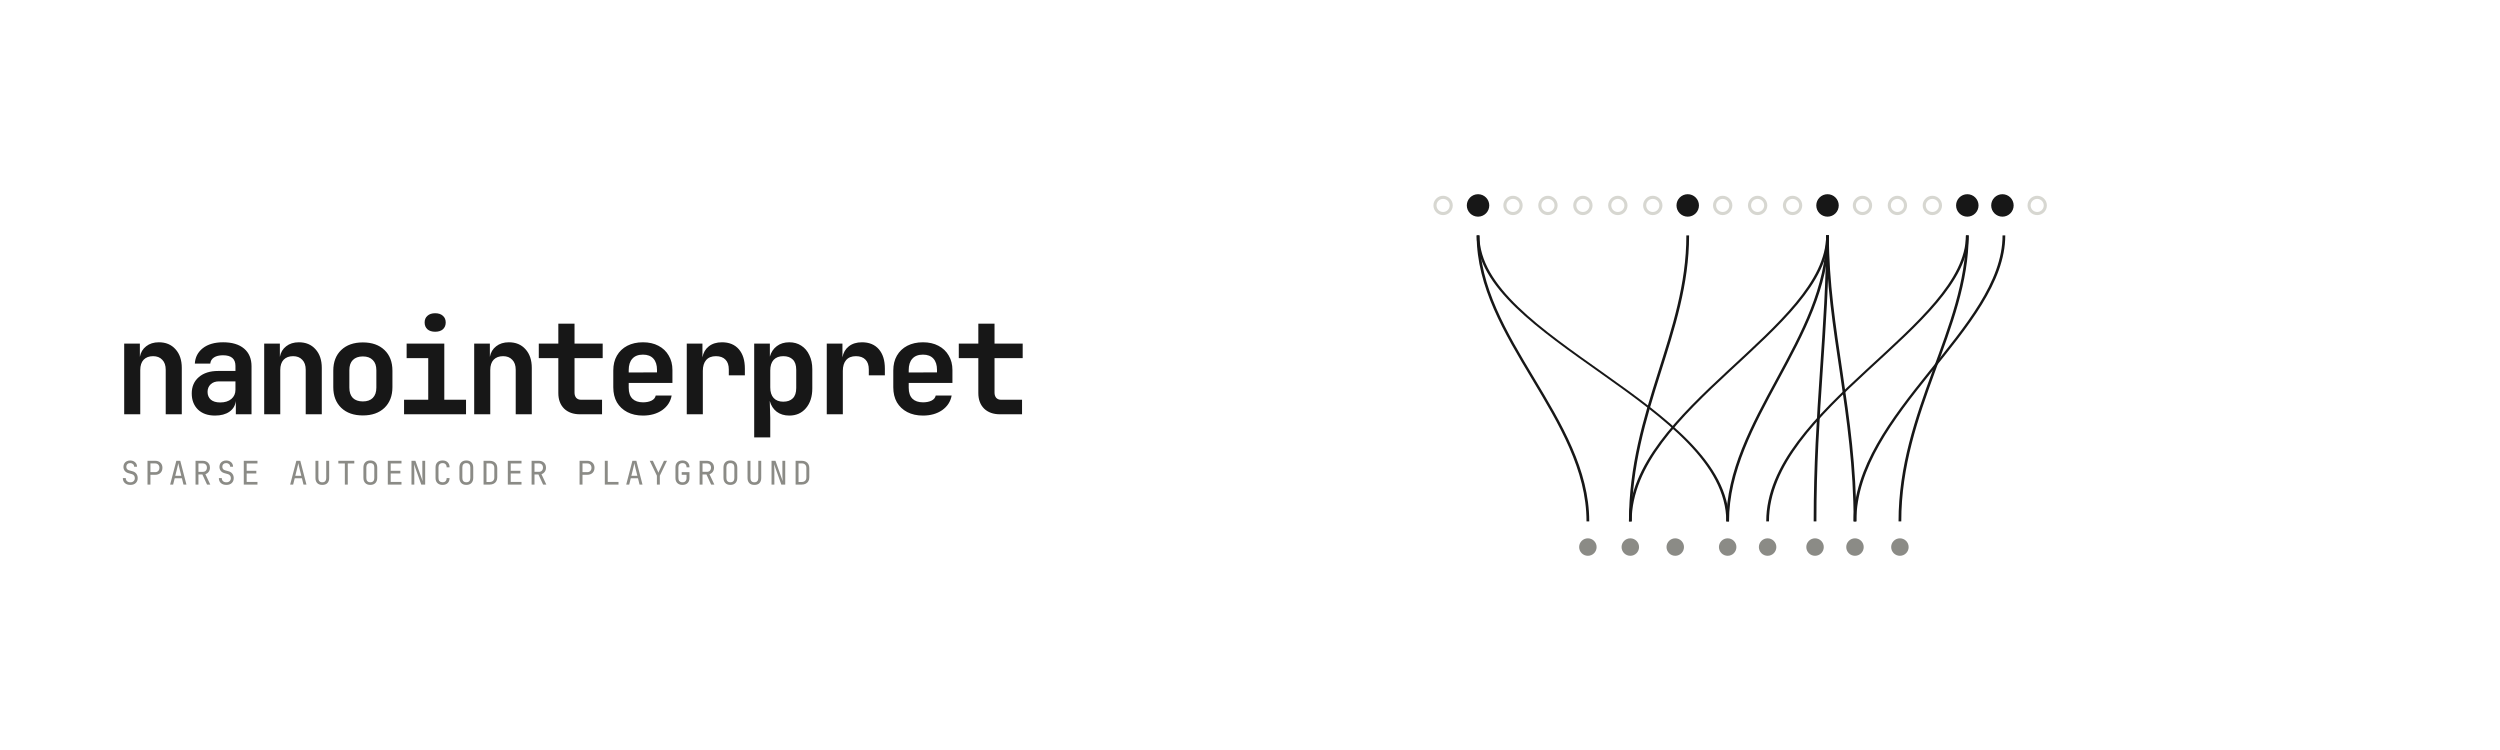
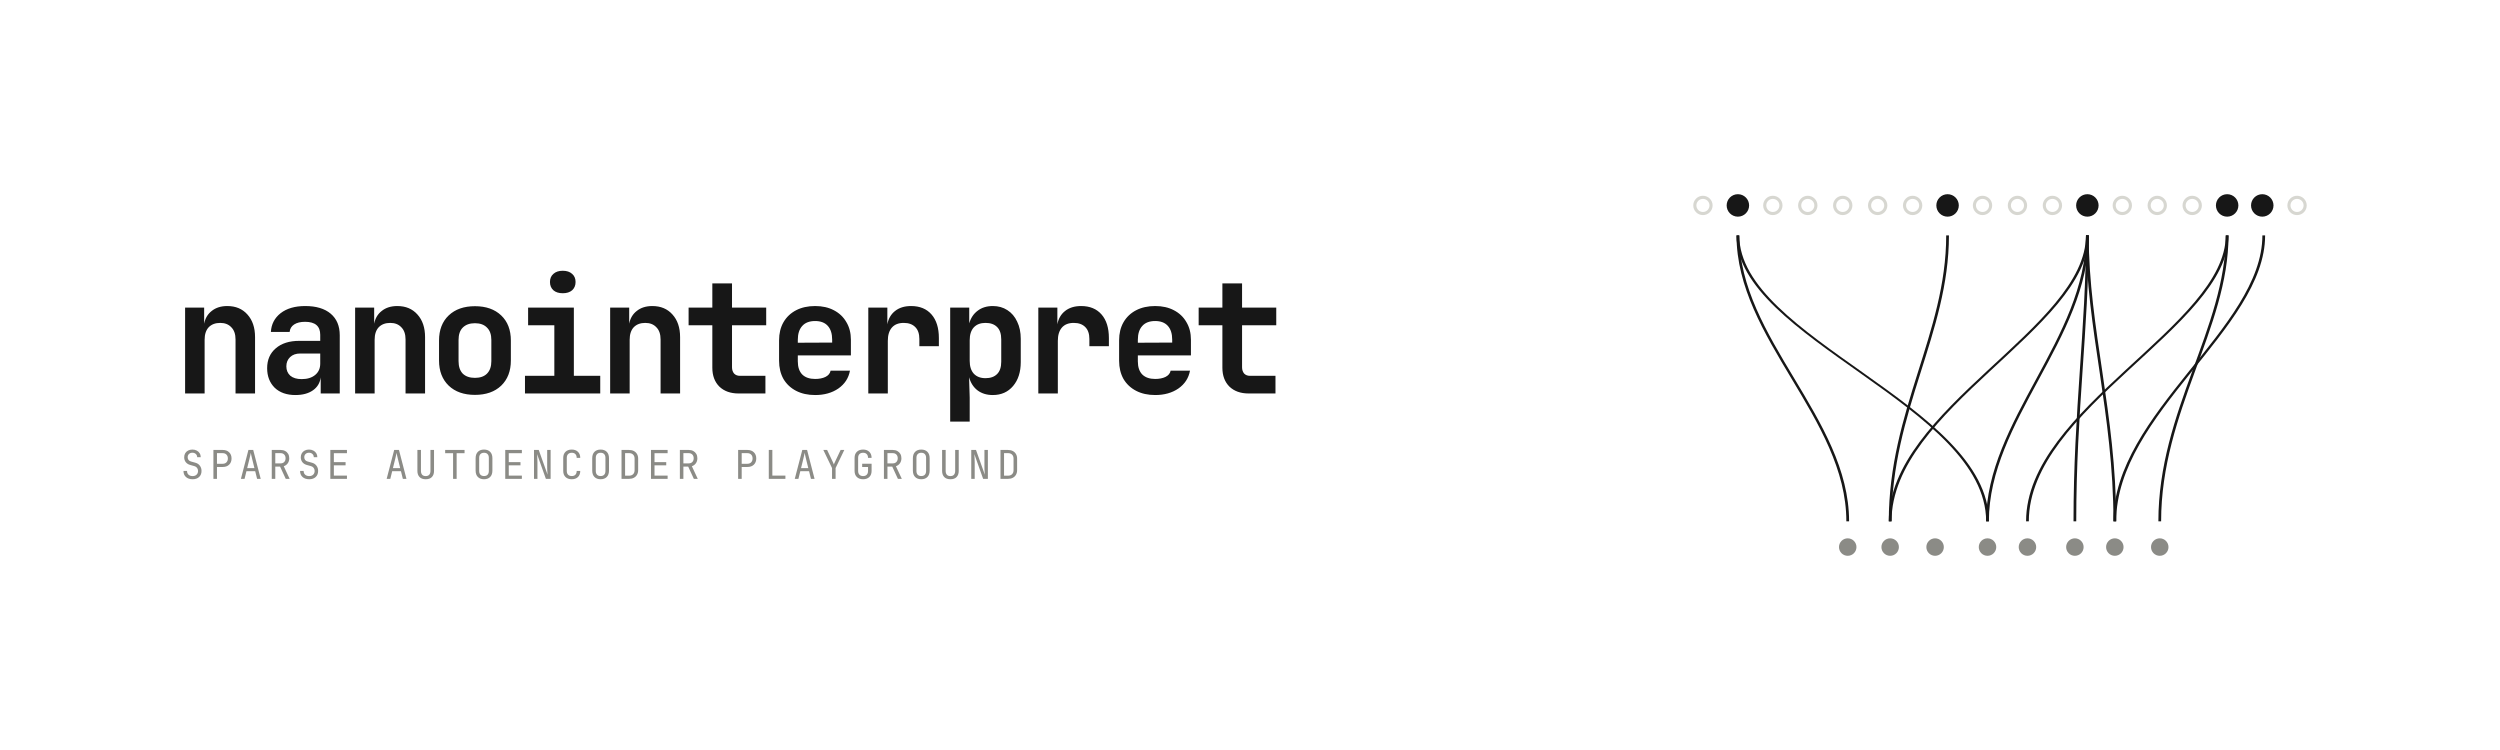
- <svg xmlns="http://www.w3.org/2000/svg" width="1400" height="420" aria-labelledby="title description" role="img" version="1.1" viewBox="0 0 1400 420" id="svg63">
-   <defs id="defs63" />
+ <svg xmlns="http://www.w3.org/2000/svg" width="1400" height="420" aria-labelledby="title description" role="img" version="1.1" viewBox="0 0 1400 420" id="svg38">
+   <defs id="defs38" />
  <style id="style1">:root {
      color-scheme: light dark;
    }

    .background, .hollow { fill: #ffffff; }
    .foreground { fill: #171717; }
    .muted { fill: #8b8b86; }
    .faint { fill: #d7d7d1; }
    .faint-stroke { stroke: #d7d7d1; }
    .foreground-stroke { stroke: #171717; }

    @media (prefers-color-scheme: dark) {
      .background, .hollow { fill: #0d1117; }
      .foreground { fill: #f0f0ec; }
      .muted { fill: #858581; }
      .faint { fill: #383836; }
      .faint-stroke { stroke: #383836; }
      .foreground-stroke { stroke: #f0f0ec; }
    }</style>
  <rect class="background" width="1400" height="420" id="rect1" />
-   <path class="foreground" d="m69.544 232v-39.6h8.784v7.416q0.72-3.744 3.528-5.904 2.808-2.232 7.128-2.232 5.832 0 9.288 3.888 3.528 3.888 3.528 10.44v25.992h-9v-24.912q0-3.672-1.944-5.616-1.872-2.016-5.112-2.016-3.384 0-5.328 2.016-1.872 2.016-1.872 5.76v24.768zm50.864 0.72q-6.048 0-9.576-3.384-3.456-3.456-3.456-9 0-5.76 3.96-9.144 3.96-3.456 10.872-3.456h9.648v-2.808q0-5.976-6.984-5.976-3.168 0-5.04 1.224t-2.088 3.456h-8.64q0.288-5.328 4.464-8.64 4.248-3.312 11.376-3.312 7.56 0 11.736 3.528t4.176 9.936v26.856h-8.784v-7.416q-0.504 3.816-3.6 5.976t-8.064 2.16zm2.88-7.344q3.96 0 6.264-1.944t2.304-5.184v-4.68h-9.216q-2.952 0-4.68 1.656t-1.728 4.248q0 2.664 1.8 4.32 1.872 1.584 5.256 1.584zm24.656 6.624v-39.6h8.784v7.416q0.72-3.744 3.528-5.904 2.808-2.232 7.128-2.232 5.832 0 9.288 3.888 3.528 3.888 3.528 10.44v25.992h-9v-24.912q0-3.672-1.944-5.616-1.872-2.016-5.112-2.016-3.384 0-5.328 2.016-1.872 2.016-1.872 5.76v24.768zm55.256 0.648q-7.632 0-12.096-4.248-4.464-4.32-4.464-11.592v-9.216q0-7.344 4.464-11.592t12.096-4.248 12.096 4.248 4.464 11.592v9.216q0 7.272-4.464 11.592-4.464 4.248-12.096 4.248zm0-7.848q3.6 0 5.544-1.944 2.016-2.016 2.016-5.76v-9.792q0-3.744-2.016-5.688-1.944-2.016-5.544-2.016t-5.616 2.016q-1.944 1.944-1.944 5.688v9.792q0 3.744 1.944 5.76 2.016 1.944 5.616 1.944zm23.072 7.2v-8.136h13.536v-23.328h-12.096v-8.136h21.096v31.464h12.168v8.136zm17.424-46.224q-2.736 0-4.32-1.368-1.584-1.44-1.584-3.816t1.584-3.744q1.584-1.44 4.32-1.44t4.32 1.44q1.584 1.368 1.584 3.744t-1.584 3.816q-1.584 1.368-4.32 1.368zm21.848 46.224v-39.6h8.784v7.416q0.72-3.744 3.528-5.904 2.808-2.232 7.128-2.232 5.832 0 9.288 3.888 3.528 3.888 3.528 10.44v25.992h-9v-24.912q0-3.672-1.944-5.616-1.872-2.016-5.112-2.016-3.384 0-5.328 2.016-1.872 2.016-1.872 5.76v24.768zm59.216 0q-5.544 0-8.856-3.168-3.24-3.24-3.24-8.712v-19.584h-10.944v-8.136h10.944v-11.16h9.072v11.16h15.768v8.136h-15.768v19.368q0 1.728 0.936 2.88 1.008 1.08 2.736 1.08h11.736v8.136zm35.312 0.72q-5.04 0-8.784-1.944t-5.832-5.472q-2.016-3.6-2.016-8.424v-9.36q0-4.824 2.016-8.352 2.088-3.6 5.832-5.544t8.784-1.944q4.968 0 8.64 1.944 3.744 1.944 5.76 5.472 2.088 3.456 2.088 8.136v7.2h-24.48v2.736q0 4.032 2.088 6.12 2.088 2.016 5.904 2.016 2.808 0 4.752-0.936 2.016-1.008 2.376-2.88h8.928q-0.936 5.112-5.328 8.208-4.392 3.024-10.728 3.024zm-7.992-25.488v1.368l15.84-0.072v-1.368q0-4.104-2.016-6.336t-5.832-2.232q-3.96 0-5.976 2.304-2.016 2.232-2.016 6.336zm32.504 24.768v-39.6h8.784v7.704q0.72-3.888 3.528-6.12 2.88-2.304 7.416-2.304 6.048 0 9.432 3.888t3.384 10.872v3.744h-9v-3.312q0-3.6-1.872-5.472-1.872-1.944-5.328-1.944-3.6 0-5.472 2.16t-1.872 6.12v24.264zm37.76 12.96v-52.56h8.784v7.272q1.08-3.744 3.888-5.832 2.808-2.16 6.984-2.16 3.816 0 6.696 1.872 2.952 1.872 4.536 5.328 1.656 3.384 1.656 7.92v10.728q0 6.84-3.528 11.016t-9.36 4.176q-4.176 0-7.056-2.16-2.808-2.16-3.888-6.048l0.288 9.36v11.088zm16.272-20.016q3.456 0 5.328-1.872 1.944-1.872 1.944-5.76v-10.224q0-3.888-1.944-5.76-1.872-1.872-5.328-1.872t-5.4 2.088q-1.872 2.088-1.872 5.904v9.504q0 3.816 1.872 5.904 1.944 2.088 5.4 2.088zm24.368 7.056v-39.6h8.784v7.704q0.72-3.888 3.528-6.12 2.88-2.304 7.416-2.304 6.048 0 9.432 3.888t3.384 10.872v3.744h-9v-3.312q0-3.6-1.872-5.472-1.872-1.944-5.328-1.944-3.6 0-5.472 2.16t-1.872 6.12v24.264zm53.888 0.72q-5.04 0-8.784-1.944t-5.832-5.472q-2.016-3.6-2.016-8.424v-9.36q0-4.824 2.016-8.352 2.088-3.6 5.832-5.544t8.784-1.944q4.968 0 8.64 1.944 3.744 1.944 5.76 5.472 2.088 3.456 2.088 8.136v7.2h-24.48v2.736q0 4.032 2.088 6.12 2.088 2.016 5.904 2.016 2.808 0 4.752-0.936 2.016-1.008 2.376-2.88h8.928q-0.936 5.112-5.328 8.208-4.392 3.024-10.728 3.024zm-7.992-25.488v1.368l15.84-0.072v-1.368q0-4.104-2.016-6.336t-5.832-2.232q-3.96 0-5.976 2.304-2.016 2.232-2.016 6.336zm51.08 24.768q-5.544 0-8.856-3.168-3.24-3.24-3.24-8.712v-19.584h-10.944v-8.136h10.944v-11.16h9.072v11.16h15.768v8.136h-15.768v19.368q0 1.728 0.936 2.88 1.008 1.08 2.736 1.08h11.736v8.136z" fill="#171717" aria-label="nanointerpret" id="path1" />
-   <path class="muted" d="m73.027 271.55q-1.935 0-3.085-1.022t-1.15-2.811h1.643q0 1.113 0.712 1.752 0.712 0.621 1.88 0.621 1.132 0 1.807-0.657 0.675-0.657 0.675-1.716 0-0.803-0.438-1.387-0.42-0.602-1.223-0.821l-2.026-0.566q-1.26-0.365-1.99-1.296-0.712-0.949-0.712-2.227 0-1.059 0.475-1.862 0.475-0.803 1.333-1.241 0.858-0.456 1.972-0.456 1.132 0 1.99 0.456 0.876 0.438 1.369 1.241 0.493 0.785 0.493 1.825h-1.643q0-0.913-0.621-1.479-0.621-0.584-1.588-0.584-0.968 0-1.57 0.584-0.602 0.566-0.602 1.479 0 0.73 0.383 1.26 0.402 0.511 1.113 0.712l2.081 0.584q1.333 0.365 2.063 1.387 0.748 1.004 0.748 2.391 0 1.752-1.113 2.793-1.113 1.04-2.975 1.04zm9.572-0.183v-13.326h4.29q1.862 0 2.957 1.077 1.113 1.059 1.113 2.848t-1.113 2.866q-1.095 1.059-2.957 1.059h-2.647v5.476zm1.643-6.955h2.647q1.077 0 1.716-0.657 0.657-0.675 0.657-1.789 0-1.132-0.657-1.789-0.639-0.657-1.716-0.657h-2.647zm11.033 6.955 3.468-13.326h2.209l3.45 13.326h-1.661l-0.876-3.541h-4.034l-0.876 3.541zm2.884-4.929h3.359l-1.022-4.107q-0.292-1.168-0.456-1.953-0.164-0.785-0.201-1.022-0.037 0.237-0.201 1.022t-0.456 1.935zm11.343 4.929v-13.326h4.107q1.187 0 2.081 0.493 0.894 0.475 1.387 1.333 0.493 0.858 0.493 2.008 0 1.351-0.694 2.318-0.694 0.968-1.844 1.351l2.72 5.823h-1.807l-2.61-5.659h-2.209v5.659zm1.625-7.138h2.483q1.022 0 1.643-0.639 0.621-0.657 0.621-1.716 0-1.077-0.621-1.716-0.621-0.639-1.643-0.639h-2.483zm15.669 7.32q-1.935 0-3.085-1.022-1.15-1.022-1.15-2.811h1.643q0 1.113 0.712 1.752 0.712 0.621 1.88 0.621 1.132 0 1.807-0.657t0.675-1.716q0-0.803-0.438-1.387-0.42-0.602-1.223-0.821l-2.026-0.566q-1.26-0.365-1.99-1.296-0.712-0.949-0.712-2.227 0-1.059 0.475-1.862 0.475-0.803 1.333-1.241 0.858-0.456 1.972-0.456 1.132 0 1.99 0.456 0.876 0.438 1.369 1.241 0.493 0.785 0.493 1.825h-1.643q0-0.913-0.621-1.479-0.621-0.584-1.588-0.584-0.968 0-1.57 0.584-0.602 0.566-0.602 1.479 0 0.73 0.383 1.26 0.402 0.511 1.114 0.712l2.081 0.584q1.333 0.365 2.063 1.387 0.748 1.004 0.748 2.391 0 1.752-1.113 2.793-1.113 1.04-2.975 1.04zm9.718-0.183v-13.326h7.667v1.497h-6.042v4.126h5.403v1.46h-5.403v4.746h6.042v1.497zm25.972 0 3.468-13.326h2.209l3.45 13.326h-1.661l-0.876-3.541h-4.034l-0.876 3.541zm2.884-4.929h3.359l-1.022-4.107q-0.292-1.168-0.456-1.953-0.164-0.785-0.201-1.022-0.036 0.237-0.201 1.022-0.164 0.785-0.456 1.935zm15.122 5.111q-1.862 0-2.848-1.022-0.986-1.04-0.986-2.811v-9.675h1.643v9.675q0 1.095 0.529 1.734 0.548 0.639 1.661 0.639 1.095 0 1.643-0.639 0.548-0.639 0.548-1.734v-9.675h1.643v9.675q0 1.789-0.986 2.811-0.968 1.022-2.848 1.022zm12.621-0.183v-11.829h-3.651v-1.497h8.945v1.497h-3.651v11.829zm14.264 0.183q-1.789 0-2.829-1.04-1.04-1.04-1.04-2.975v-5.659q0-1.935 1.04-2.975 1.04-1.04 2.829-1.04t2.829 1.04q1.04 1.04 1.04 2.957v5.677q0 1.935-1.04 2.975-1.04 1.04-2.829 1.04zm0-1.479q1.077 0 1.643-0.602 0.584-0.621 0.584-1.752v-6.024q0-1.132-0.584-1.734-0.566-0.621-1.643-0.621-1.059 0-1.643 0.621-0.584 0.602-0.584 1.734v6.024q0 1.132 0.584 1.752 0.584 0.602 1.643 0.602zm9.791 1.296v-13.326h7.667v1.497h-6.042v4.126h5.403v1.46h-5.403v4.746h6.042v1.497zm13.26 0v-13.326h2.191l4.071 11.409q-0.036-0.456-0.091-1.114-0.036-0.675-0.073-1.406-0.018-0.748-0.018-1.406v-7.484h1.588v13.326h-2.191l-4.053-11.409q0.036 0.438 0.073 1.113 0.036 0.657 0.055 1.406 0.036 0.73 0.036 1.406v7.484zm17.422 0.183q-1.825 0-2.884-1.022t-1.059-2.811v-6.024q0-1.789 1.059-2.811t2.884-1.022q1.789 0 2.848 1.04 1.059 1.022 1.059 2.793h-1.643q0-1.132-0.602-1.734-0.584-0.621-1.661-0.621t-1.698 0.621q-0.602 0.602-0.602 1.734v6.024q0 1.132 0.602 1.752 0.621 0.602 1.698 0.602t1.661-0.602q0.602-0.621 0.602-1.752h1.643q0 1.771-1.059 2.811-1.059 1.022-2.848 1.022zm13.296 0q-1.789 0-2.829-1.04-1.04-1.04-1.04-2.975v-5.659q0-1.935 1.04-2.975 1.04-1.04 2.829-1.04t2.829 1.04q1.04 1.04 1.04 2.957v5.677q0 1.935-1.04 2.975-1.04 1.04-2.829 1.04zm0-1.479q1.077 0 1.643-0.602 0.584-0.621 0.584-1.752v-6.024q0-1.132-0.584-1.734-0.566-0.621-1.643-0.621-1.059 0-1.643 0.621-0.584 0.602-0.584 1.734v6.024q0 1.132 0.584 1.752 0.584 0.602 1.643 0.602zm9.645 1.296v-13.326h3.45q1.296 0 2.227 0.493 0.949 0.493 1.46 1.387 0.529 0.894 0.529 2.118v5.312q0 1.223-0.529 2.136-0.511 0.894-1.46 1.387-0.931 0.493-2.227 0.493zm1.643-1.46h1.807q1.205 0 1.88-0.675 0.694-0.675 0.694-1.88v-5.312q0-1.187-0.694-1.862-0.675-0.675-1.88-0.675h-1.807zm11.945 1.46v-13.326h7.667v1.497h-6.042v4.126h5.403v1.46h-5.403v4.746h6.042v1.497zm13.314 0v-13.326h4.107q1.187 0 2.081 0.493 0.894 0.475 1.387 1.333 0.493 0.858 0.493 2.008 0 1.351-0.694 2.318-0.694 0.968-1.844 1.351l2.72 5.823h-1.807l-2.61-5.659h-2.209v5.659zm1.625-7.138h2.483q1.022 0 1.643-0.639 0.621-0.657 0.621-1.716 0-1.077-0.621-1.716-0.621-0.639-1.643-0.639h-2.483zm25.241 7.138v-13.326h4.29q1.862 0 2.957 1.077 1.113 1.059 1.113 2.848t-1.113 2.866q-1.095 1.059-2.957 1.059h-2.647v5.476zm1.643-6.955h2.647q1.077 0 1.716-0.657 0.657-0.675 0.657-1.789 0-1.132-0.657-1.789-0.639-0.657-1.716-0.657h-2.647zm12.493 6.955v-13.326h1.643v11.829h6.024v1.497zm11.982 0 3.468-13.326h2.209l3.45 13.326h-1.661l-0.876-3.541h-4.034l-0.876 3.541zm2.884-4.929h3.359l-1.022-4.107q-0.292-1.168-0.456-1.953-0.164-0.785-0.201-1.022-0.036 0.237-0.201 1.022-0.164 0.785-0.456 1.935zm14.3 4.929v-4.984l-4.016-8.342h1.752l2.592 5.476q0.219 0.456 0.347 0.785 0.128 0.31 0.164 0.456 0.036-0.146 0.164-0.456 0.146-0.329 0.365-0.785l2.592-5.476h1.698l-4.016 8.342v4.984zm14.337 0.183q-1.825 0-2.884-1.022t-1.059-2.811v-6.024q0-1.789 1.059-2.811t2.884-1.022q1.789 0 2.848 1.04 1.059 1.022 1.059 2.793h-1.643q0-1.132-0.602-1.734-0.584-0.621-1.661-0.621t-1.698 0.602q-0.602 0.602-0.602 1.734v6.042q0 1.132 0.602 1.752 0.621 0.621 1.698 0.621t1.661-0.621q0.602-0.621 0.602-1.752v-1.825h-2.702v-1.497h4.345v3.322q0 1.771-1.059 2.811-1.059 1.022-2.848 1.022zm9.59-0.183v-13.326h4.107q1.187 0 2.081 0.493 0.894 0.475 1.387 1.333 0.493 0.858 0.493 2.008 0 1.351-0.694 2.318-0.694 0.968-1.844 1.351l2.72 5.823h-1.807l-2.61-5.659h-2.209v5.659zm1.625-7.138h2.483q1.022 0 1.643-0.639 0.621-0.657 0.621-1.716 0-1.077-0.621-1.716-0.621-0.639-1.643-0.639h-2.483zm15.596 7.32q-1.789 0-2.829-1.04-1.04-1.04-1.04-2.975v-5.659q0-1.935 1.04-2.975 1.04-1.04 2.829-1.04t2.829 1.04q1.04 1.04 1.04 2.957v5.677q0 1.935-1.04 2.975-1.04 1.04-2.829 1.04zm0-1.479q1.077 0 1.643-0.602 0.584-0.621 0.584-1.752v-6.024q0-1.132-0.584-1.734-0.566-0.621-1.643-0.621-1.059 0-1.643 0.621-0.584 0.602-0.584 1.734v6.024q0 1.132 0.584 1.752 0.584 0.602 1.643 0.602zm13.442 1.479q-1.862 0-2.848-1.022-0.986-1.04-0.986-2.811v-9.675h1.643v9.675q0 1.095 0.529 1.734 0.548 0.639 1.661 0.639 1.095 0 1.643-0.639 0.548-0.639 0.548-1.734v-9.675h1.643v9.675q0 1.789-0.986 2.811-0.968 1.022-2.848 1.022zm9.609-0.183v-13.326h2.191l4.071 11.409q-0.036-0.456-0.091-1.114-0.036-0.675-0.073-1.406-0.018-0.748-0.018-1.406v-7.484h1.588v13.326h-2.191l-4.053-11.409q0.036 0.438 0.073 1.113 0.036 0.657 0.055 1.406 0.036 0.73 0.036 1.406v7.484zm13.479 0v-13.326h3.45q1.296 0 2.227 0.493 0.949 0.493 1.46 1.387 0.529 0.894 0.529 2.118v5.312q0 1.223-0.529 2.136-0.511 0.894-1.46 1.387-0.931 0.493-2.227 0.493zm1.643-1.46h1.807q1.205 0 1.88-0.675 0.694-0.675 0.694-1.88v-5.312q0-1.187-0.694-1.862-0.675-0.675-1.88-0.675h-1.807z" fill="#8b8b86" stroke-width="1.659" aria-label="SPARSE AUTOENCODER PLAYGROUND" id="path2" />
-   <g id="g63" transform="matrix(1.397897,0,0,1.397897,-431.2303,-101.6737)">
-     <g class="foreground-stroke" fill="none" stroke-width="1.1" id="g29" transform="matrix(0,-0.502469,1,0,885.5912,291.644)">
-       <path d="M 20,59 C 102,59 166,15 248,15" id="path7" />
-       <path d="M 20,115 C 112,115 166,15 248,15" id="path8" />
-       <path d="m 20,76 c 88,0 150,23 228,23" id="path9" />
-       <path d="m 20,76 c 90,0 154,79 228,79" id="path12" />
-       <path d="m 20,115 c 80,0 146,40 228,40" id="path13" />
-       <path d="m 20,150 c 88,0 154,5 228,5" id="path14" />
-       <path d="m 20,166 c 86,0 154,-11 228,-11" id="path15" />
-       <path d="m 20,131 c 90,0 156,80 228,80" id="path17" />
-       <path d="m 20,184 c 88,0 154,27 228,27" id="path18" />
-       <path d="m 20,166 c 86,0 154,59.664 228,59.664" id="path63" />
+   <g id="g39" transform="matrix(0.8891832,0,0,0.8891832,41.57588,-4.348217)">
+     <path class="foreground" d="M 69.819,252.699 V 198.615 H 81.816 v 10.129 q 0.983,-5.113 4.818,-8.063 3.835,-3.048 9.735,-3.048 7.965,0 12.685,5.31 4.818,5.31 4.818,14.259 v 35.499 h -12.292 v -34.024 q 0,-5.015 -2.655,-7.67 -2.557,-2.753 -6.982,-2.753 -4.622,0 -7.277,2.753 -2.557,2.753 -2.557,7.867 v 33.827 z m 69.468,0.983 q -8.26,0 -13.079,-4.622 -4.72,-4.72 -4.72,-12.292 0,-7.867 5.408,-12.489 5.408,-4.72 14.849,-4.72 h 13.177 v -3.835 q 0,-8.162 -9.539,-8.162 -4.327,0 -6.883,1.672 -2.557,1.672 -2.852,4.72 h -11.8 q 0.393,-7.277 6.097,-11.8 5.802,-4.523 15.537,-4.523 10.325,0 16.029,4.818 5.703,4.818 5.703,13.57 v 36.679 h -11.997 v -10.129 q -0.688,5.212 -4.917,8.162 -4.228,2.95 -11.014,2.95 z m 3.933,-10.03 q 5.408,0 8.555,-2.655 3.147,-2.655 3.147,-7.08 v -6.392 h -12.587 q -4.032,0 -6.392,2.262 -2.36,2.262 -2.36,5.802 0,3.638 2.458,5.9 2.557,2.163 7.178,2.163 z m 33.674,9.047 V 198.615 h 11.997 v 10.129 q 0.983,-5.113 4.818,-8.063 3.835,-3.048 9.735,-3.048 7.965,0 12.685,5.31 4.818,5.31 4.818,14.259 v 35.499 h -12.292 v -34.024 q 0,-5.015 -2.655,-7.67 -2.557,-2.753 -6.982,-2.753 -4.622,0 -7.277,2.753 -2.557,2.753 -2.557,7.867 v 33.827 z m 75.467,0.885 q -10.424,0 -16.52,-5.802 -6.097,-5.9 -6.097,-15.832 v -12.587 q 0,-10.03 6.097,-15.832 6.097,-5.802 16.52,-5.802 10.424,0 16.52,5.802 6.097,5.802 6.097,15.832 v 12.587 q 0,9.932 -6.097,15.832 -6.097,5.802 -16.52,5.802 z m 0,-10.719 q 4.917,0 7.572,-2.655 2.753,-2.753 2.753,-7.867 v -13.374 q 0,-5.113 -2.753,-7.768 -2.655,-2.753 -7.572,-2.753 -4.917,0 -7.67,2.753 -2.655,2.655 -2.655,7.768 v 13.374 q 0,5.113 2.655,7.867 2.753,2.655 7.67,2.655 z m 31.511,9.834 v -11.112 h 18.487 v -31.861 h -16.52 V 198.615 h 28.812 v 42.972 h 16.619 v 11.112 z m 23.797,-63.131 q -3.737,0 -5.9,-1.868 -2.163,-1.967 -2.163,-5.212 0,-3.245 2.163,-5.113 2.163,-1.967 5.9,-1.967 3.737,0 5.9,1.967 2.163,1.868 2.163,5.113 0,3.245 -2.163,5.212 -2.163,1.868 -5.9,1.868 z m 29.839,63.131 V 198.615 h 11.997 v 10.129 q 0.983,-5.113 4.818,-8.063 3.835,-3.048 9.735,-3.048 7.965,0 12.685,5.31 4.818,5.31 4.818,14.259 v 35.499 h -12.292 v -34.024 q 0,-5.015 -2.655,-7.67 -2.557,-2.753 -6.982,-2.753 -4.622,0 -7.277,2.753 -2.557,2.753 -2.557,7.867 v 33.827 z m 80.875,0 q -7.572,0 -12.095,-4.327 -4.425,-4.425 -4.425,-11.899 V 209.727 H 386.917 V 198.615 h 14.947 v -15.242 h 12.39 v 15.242 h 21.535 v 11.112 h -21.535 v 26.452 q 0,2.36 1.278,3.933 1.377,1.475 3.737,1.475 h 16.029 v 11.112 z m 48.228,0.983 q -6.883,0 -11.997,-2.655 -5.113,-2.655 -7.965,-7.473 -2.753,-4.917 -2.753,-11.505 v -12.784 q 0,-6.588 2.753,-11.407 2.852,-4.917 7.965,-7.572 5.113,-2.655 11.997,-2.655 6.785,0 11.8,2.655 5.113,2.655 7.867,7.473 2.852,4.72 2.852,11.112 v 9.834 h -33.434 v 3.737 q 0,5.507 2.852,8.358 2.852,2.753 8.063,2.753 3.835,0 6.49,-1.278 2.753,-1.377 3.245,-3.933 h 12.194 q -1.278,6.982 -7.277,11.21 -5.998,4.13 -14.652,4.13 z m -10.915,-34.811 v 1.868 l 21.634,-0.098 v -1.868 q 0,-5.605 -2.753,-8.653 -2.753,-3.048 -7.965,-3.048 -5.408,0 -8.162,3.147 -2.753,3.048 -2.753,8.653 z m 44.393,33.827 V 198.615 h 11.997 v 10.522 q 0.983,-5.31 4.818,-8.358 3.933,-3.147 10.129,-3.147 8.26,0 12.882,5.31 4.622,5.31 4.622,14.849 v 5.113 h -12.292 v -4.523 q 0,-4.917 -2.557,-7.473 -2.557,-2.655 -7.277,-2.655 -4.917,0 -7.473,2.95 -2.557,2.95 -2.557,8.358 v 33.139 z m 51.571,17.7 V 198.615 h 11.997 v 9.932 q 1.475,-5.113 5.31,-7.965 3.835,-2.95 9.539,-2.95 5.212,0 9.145,2.557 4.032,2.557 6.195,7.277 2.262,4.622 2.262,10.817 v 14.652 q 0,9.342 -4.818,15.045 -4.818,5.703 -12.784,5.703 -5.703,0 -9.637,-2.95 -3.835,-2.95 -5.31,-8.26 l 0.393,12.784 v 15.144 z m 22.224,-27.337 q 4.72,0 7.277,-2.557 2.655,-2.557 2.655,-7.867 v -13.964 q 0,-5.31 -2.655,-7.867 -2.557,-2.557 -7.277,-2.557 -4.72,0 -7.375,2.852 -2.557,2.852 -2.557,8.063 v 12.98 q 0,5.212 2.557,8.063 2.655,2.852 7.375,2.852 z m 33.281,9.637 V 198.615 h 11.997 v 10.522 q 0.983,-5.31 4.818,-8.358 3.933,-3.147 10.129,-3.147 8.26,0 12.882,5.31 4.622,5.31 4.622,14.849 v 5.113 h -12.292 v -4.523 q 0,-4.917 -2.557,-7.473 -2.557,-2.655 -7.277,-2.655 -4.917,0 -7.473,2.95 -2.557,2.95 -2.557,8.358 v 33.139 z m 73.598,0.983 q -6.883,0 -11.997,-2.655 -5.113,-2.655 -7.965,-7.473 -2.753,-4.917 -2.753,-11.505 v -12.784 q 0,-6.588 2.753,-11.407 2.852,-4.917 7.965,-7.572 5.113,-2.655 11.997,-2.655 6.785,0 11.8,2.655 5.113,2.655 7.867,7.473 2.852,4.72 2.852,11.112 v 9.834 h -33.434 v 3.737 q 0,5.507 2.852,8.358 2.852,2.753 8.063,2.753 3.835,0 6.49,-1.278 2.753,-1.377 3.245,-3.933 h 12.194 q -1.278,6.982 -7.277,11.21 -5.998,4.13 -14.652,4.13 z m -10.915,-34.811 v 1.868 l 21.634,-0.098 v -1.868 q 0,-5.605 -2.753,-8.653 -2.753,-3.048 -7.965,-3.048 -5.408,0 -8.162,3.147 -2.753,3.048 -2.753,8.653 z m 69.763,33.827 q -7.572,0 -12.095,-4.327 -4.425,-4.425 -4.425,-11.899 V 209.727 H 708.145 V 198.615 h 14.947 v -15.242 h 12.39 v 15.242 h 21.535 v 11.112 h -21.535 v 26.452 q 0,2.36 1.278,3.933 1.377,1.475 3.737,1.475 h 16.029 v 11.112 z" fill="#171717" aria-label="nanointerpret" id="path1" style="stroke-width:1.366" />
+     <path class="muted" d="m 74.576,306.716 q -2.643,0 -4.214,-1.396 -1.571,-1.396 -1.571,-3.839 h 2.244 q 0,1.521 0.972,2.394 0.972,0.848 2.568,0.848 1.546,0 2.468,-0.898 0.922,-0.898 0.922,-2.344 0,-1.097 -0.598,-1.895 -0.573,-0.823 -1.67,-1.122 l -2.767,-0.773 q -1.72,-0.499 -2.718,-1.77 -0.972,-1.296 -0.972,-3.042 0,-1.446 0.648,-2.543 0.648,-1.097 1.82,-1.695 1.172,-0.623 2.693,-0.623 1.546,0 2.718,0.623 1.197,0.598 1.87,1.695 0.673,1.072 0.673,2.493 h -2.244 q 0,-1.247 -0.848,-2.019 -0.848,-0.798 -2.169,-0.798 -1.321,0 -2.144,0.798 -0.823,0.773 -0.823,2.019 0,0.997 0.524,1.72 0.549,0.698 1.521,0.972 l 2.842,0.798 q 1.82,0.499 2.817,1.895 1.022,1.371 1.022,3.266 0,2.393 -1.521,3.815 -1.521,1.421 -4.064,1.421 z m 13.073,-0.249 v -18.2 h 5.859 q 2.543,0 4.039,1.471 1.521,1.446 1.521,3.889 0,2.443 -1.521,3.914 -1.496,1.446 -4.039,1.446 h -3.615 v 7.479 z m 2.244,-9.499 h 3.615 q 1.471,0 2.344,-0.898 0.898,-0.922 0.898,-2.443 0,-1.546 -0.898,-2.443 -0.873,-0.898 -2.344,-0.898 h -3.615 z m 15.069,9.499 4.737,-18.2 h 3.017 l 4.712,18.2 h -2.269 l -1.197,-4.837 h -5.51 l -1.197,4.837 z m 3.939,-6.732 h 4.587 l -1.396,-5.61 q -0.399,-1.596 -0.623,-2.668 -0.224,-1.072 -0.274,-1.396 -0.05,0.324 -0.274,1.396 -0.224,1.072 -0.623,2.643 z m 15.492,6.732 v -18.2 h 5.61 q 1.621,0 2.842,0.673 1.222,0.648 1.895,1.82 0.673,1.172 0.673,2.742 0,1.845 -0.947,3.166 -0.947,1.321 -2.518,1.845 l 3.715,7.953 h -2.468 l -3.565,-7.729 h -3.017 v 7.729 z m 2.219,-9.748 h 3.391 q 1.396,0 2.244,-0.873 0.848,-0.898 0.848,-2.344 0,-1.471 -0.848,-2.344 -0.848,-0.873 -2.244,-0.873 h -3.391 z m 21.4,9.998 q -2.643,0 -4.214,-1.396 -1.571,-1.396 -1.571,-3.839 h 2.244 q 0,1.521 0.972,2.394 0.972,0.848 2.568,0.848 1.546,0 2.468,-0.898 0.922,-0.898 0.922,-2.344 0,-1.097 -0.598,-1.895 -0.573,-0.823 -1.67,-1.122 l -2.767,-0.773 q -1.72,-0.499 -2.718,-1.77 -0.972,-1.296 -0.972,-3.042 0,-1.446 0.648,-2.543 0.648,-1.097 1.82,-1.695 1.172,-0.623 2.693,-0.623 1.546,0 2.718,0.623 1.197,0.598 1.87,1.695 0.673,1.072 0.673,2.493 h -2.244 q 0,-1.247 -0.848,-2.019 -0.848,-0.798 -2.169,-0.798 -1.321,0 -2.144,0.798 -0.823,0.773 -0.823,2.019 0,0.997 0.524,1.72 0.548,0.698 1.521,0.972 l 2.842,0.798 q 1.82,0.499 2.817,1.895 1.022,1.371 1.022,3.266 0,2.393 -1.521,3.815 -1.521,1.421 -4.064,1.421 z m 13.273,-0.249 v -18.2 h 10.471 v 2.044 h -8.252 v 5.635 h 7.38 v 1.995 h -7.38 v 6.482 h 8.252 v 2.044 z m 35.472,0 4.737,-18.2 h 3.017 l 4.712,18.2 h -2.269 l -1.197,-4.837 h -5.51 l -1.197,4.837 z m 3.939,-6.732 h 4.587 l -1.396,-5.61 q -0.399,-1.596 -0.623,-2.668 -0.224,-1.072 -0.274,-1.396 -0.05,0.324 -0.274,1.396 -0.224,1.072 -0.623,2.643 z m 20.653,6.981 q -2.543,0 -3.889,-1.396 -1.346,-1.421 -1.346,-3.839 v -13.214 h 2.244 v 13.214 q 0,1.496 0.723,2.369 0.748,0.873 2.269,0.873 1.496,0 2.244,-0.873 0.748,-0.873 0.748,-2.369 v -13.214 h 2.244 v 13.214 q 0,2.443 -1.346,3.839 -1.321,1.396 -3.889,1.396 z m 17.237,-0.249 v -16.156 h -4.986 v -2.044 h 12.216 v 2.044 H 240.83 v 16.156 z m 19.481,0.249 q -2.443,0 -3.864,-1.421 -1.421,-1.421 -1.421,-4.064 v -7.729 q 0,-2.643 1.421,-4.064 1.421,-1.421 3.864,-1.421 2.443,0 3.864,1.421 1.421,1.421 1.421,4.039 v 7.754 q 0,2.643 -1.421,4.064 -1.421,1.421 -3.864,1.421 z m 0,-2.019 q 1.471,0 2.244,-0.823 0.798,-0.848 0.798,-2.393 v -8.228 q 0,-1.546 -0.798,-2.369 -0.773,-0.848 -2.244,-0.848 -1.446,0 -2.244,0.848 -0.798,0.823 -0.798,2.369 v 8.228 q 0,1.546 0.798,2.393 0.798,0.823 2.244,0.823 z m 13.372,1.77 v -18.2 h 10.471 v 2.044 h -8.252 v 5.635 h 7.38 v 1.995 h -7.38 v 6.482 h 8.252 v 2.044 z m 18.11,0 v -18.2 h 2.992 l 5.56,15.582 q -0.05,-0.623 -0.125,-1.521 -0.05,-0.922 -0.1,-1.92 -0.025,-1.022 -0.025,-1.92 v -10.222 h 2.169 v 18.2 h -2.992 l -5.535,-15.582 q 0.05,0.598 0.1,1.521 0.05,0.898 0.075,1.92 0.05,0.997 0.05,1.92 v 10.222 z m 23.794,0.249 q -2.493,0 -3.939,-1.396 -1.446,-1.396 -1.446,-3.839 v -8.228 q 0,-2.443 1.446,-3.839 1.446,-1.396 3.939,-1.396 2.443,0 3.889,1.421 1.446,1.396 1.446,3.815 h -2.244 q 0,-1.546 -0.823,-2.369 -0.798,-0.848 -2.269,-0.848 -1.471,0 -2.319,0.848 -0.823,0.823 -0.823,2.369 v 8.228 q 0,1.546 0.823,2.393 0.848,0.823 2.319,0.823 1.471,0 2.269,-0.823 0.823,-0.848 0.823,-2.393 h 2.244 q 0,2.418 -1.446,3.839 -1.446,1.396 -3.889,1.396 z m 18.159,0 q -2.443,0 -3.864,-1.421 -1.421,-1.421 -1.421,-4.064 v -7.729 q 0,-2.643 1.421,-4.064 1.421,-1.421 3.864,-1.421 2.443,0 3.864,1.421 1.421,1.421 1.421,4.039 v 7.754 q 0,2.643 -1.421,4.064 -1.421,1.421 -3.864,1.421 z m 0,-2.019 q 1.471,0 2.244,-0.823 0.798,-0.848 0.798,-2.393 v -8.228 q 0,-1.546 -0.798,-2.369 -0.773,-0.848 -2.244,-0.848 -1.446,0 -2.244,0.848 -0.798,0.823 -0.798,2.369 v 8.228 q 0,1.546 0.798,2.393 0.798,0.823 2.244,0.823 z m 13.173,1.77 v -18.2 h 4.712 q 1.77,0 3.042,0.673 1.296,0.673 1.995,1.895 0.723,1.222 0.723,2.892 v 7.255 q 0,1.67 -0.723,2.917 -0.698,1.222 -1.995,1.895 -1.272,0.673 -3.042,0.673 z m 2.244,-1.995 h 2.468 q 1.645,0 2.568,-0.922 0.947,-0.922 0.947,-2.568 v -7.255 q 0,-1.621 -0.947,-2.543 -0.922,-0.922 -2.568,-0.922 h -2.468 z m 16.314,1.995 v -18.2 h 10.471 v 2.044 h -8.252 v 5.635 h 7.38 v 1.995 h -7.38 v 6.482 h 8.252 v 2.044 z m 18.184,0 v -18.2 h 5.61 q 1.621,0 2.842,0.673 1.222,0.648 1.895,1.82 0.673,1.172 0.673,2.742 0,1.845 -0.947,3.166 -0.947,1.321 -2.518,1.845 l 3.715,7.953 h -2.468 l -3.565,-7.729 h -3.017 v 7.729 z m 2.219,-9.748 h 3.391 q 1.396,0 2.244,-0.873 0.848,-0.898 0.848,-2.344 0,-1.471 -0.848,-2.344 -0.848,-0.873 -2.244,-0.873 h -3.391 z m 34.473,9.748 v -18.2 h 5.859 q 2.543,0 4.039,1.471 1.521,1.446 1.521,3.889 0,2.443 -1.521,3.914 -1.496,1.446 -4.039,1.446 h -3.615 v 7.479 z m 2.244,-9.499 h 3.615 q 1.471,0 2.344,-0.898 0.898,-0.922 0.898,-2.443 0,-1.546 -0.898,-2.443 -0.873,-0.898 -2.344,-0.898 h -3.615 z m 17.063,9.499 v -18.2 h 2.244 v 16.156 h 8.228 v 2.044 z m 16.365,0 4.737,-18.2 h 3.017 l 4.712,18.2 h -2.269 l -1.197,-4.837 h -5.51 l -1.197,4.837 z m 3.939,-6.732 h 4.587 l -1.396,-5.61 q -0.399,-1.596 -0.623,-2.668 -0.224,-1.072 -0.274,-1.396 -0.05,0.324 -0.274,1.396 -0.224,1.072 -0.623,2.643 z m 19.53,6.732 v -6.806 l -5.485,-11.394 h 2.393 l 3.54,7.479 q 0.299,0.623 0.474,1.072 0.175,0.424 0.224,0.623 0.05,-0.199 0.224,-0.623 0.199,-0.449 0.499,-1.072 l 3.54,-7.479 h 2.319 l -5.485,11.394 v 6.806 z m 19.581,0.249 q -2.493,0 -3.939,-1.396 -1.446,-1.396 -1.446,-3.839 v -8.228 q 0,-2.443 1.446,-3.839 1.446,-1.396 3.939,-1.396 2.443,0 3.889,1.421 1.446,1.396 1.446,3.815 h -2.244 q 0,-1.546 -0.823,-2.369 -0.798,-0.848 -2.269,-0.848 -1.471,0 -2.319,0.823 -0.823,0.823 -0.823,2.369 v 8.252 q 0,1.546 0.823,2.393 0.848,0.848 2.319,0.848 1.471,0 2.269,-0.848 0.823,-0.848 0.823,-2.393 v -2.493 h -3.69 v -2.044 h 5.934 v 4.538 q 0,2.418 -1.446,3.839 -1.446,1.396 -3.889,1.396 z m 13.098,-0.249 v -18.2 h 5.61 q 1.621,0 2.842,0.673 1.222,0.648 1.895,1.82 0.673,1.172 0.673,2.742 0,1.845 -0.947,3.166 -0.947,1.321 -2.518,1.845 l 3.715,7.953 h -2.468 l -3.565,-7.729 h -3.017 v 7.729 z m 2.219,-9.748 h 3.391 q 1.396,0 2.244,-0.873 0.848,-0.898 0.848,-2.344 0,-1.471 -0.848,-2.344 -0.848,-0.873 -2.244,-0.873 h -3.391 z m 21.3,9.998 q -2.443,0 -3.864,-1.421 -1.421,-1.421 -1.421,-4.064 v -7.729 q 0,-2.643 1.421,-4.064 1.421,-1.421 3.864,-1.421 2.443,0 3.864,1.421 1.421,1.421 1.421,4.039 v 7.754 q 0,2.643 -1.421,4.064 -1.421,1.421 -3.864,1.421 z m 0,-2.019 q 1.471,0 2.244,-0.823 0.798,-0.848 0.798,-2.394 v -8.228 q 0,-1.546 -0.798,-2.369 -0.773,-0.848 -2.244,-0.848 -1.446,0 -2.244,0.848 -0.798,0.823 -0.798,2.369 v 8.228 q 0,1.546 0.798,2.394 0.798,0.823 2.244,0.823 z m 18.359,2.019 q -2.543,0 -3.889,-1.396 -1.346,-1.421 -1.346,-3.839 v -13.214 h 2.244 v 13.214 q 0,1.496 0.723,2.369 0.748,0.873 2.269,0.873 1.496,0 2.244,-0.873 0.748,-0.873 0.748,-2.369 v -13.214 h 2.244 v 13.214 q 0,2.443 -1.346,3.839 -1.321,1.396 -3.889,1.396 z m 13.123,-0.249 v -18.2 h 2.992 l 5.56,15.582 q -0.05,-0.623 -0.125,-1.521 -0.05,-0.922 -0.1,-1.92 -0.025,-1.022 -0.025,-1.92 v -10.222 h 2.169 v 18.2 h -2.992 l -5.535,-15.582 q 0.05,0.598 0.1,1.521 0.05,0.898 0.075,1.92 0.05,0.997 0.05,1.92 v 10.222 z m 18.409,0 v -18.2 h 4.712 q 1.77,0 3.042,0.673 1.296,0.673 1.995,1.895 0.723,1.222 0.723,2.892 v 7.255 q 0,1.67 -0.723,2.917 -0.698,1.222 -1.995,1.895 -1.272,0.673 -3.042,0.673 z m 2.244,-1.995 h 2.468 q 1.645,0 2.568,-0.922 0.947,-0.922 0.947,-2.568 v -7.255 q 0,-1.621 -0.947,-2.543 -0.922,-0.922 -2.568,-0.922 h -2.468 z" fill="#8b8b86" stroke-width="2.266" aria-label="SPARSE AUTOENCODER PLAYGROUND" id="path2" />
+   </g>
+   <g transform="matrix(1.3979,0,0,1.3979,-285.7189,-101.6758)" id="g38">
+     <g class="foreground-stroke" transform="matrix(0,-0.50247,1,0,885.59,291.64)" fill="none" stroke-width="1.1" id="g12">
+       <path d="M 20,59 C 102,59 166,15 248,15" id="path3" />
+       <path d="M 20,115 C 112,115 166,15 248,15" id="path4" />
+       <path d="m 20,76 c 88,0 150,23 228,23" id="path5" />
+       <path d="m 20,76 c 90,0 154,79 228,79" id="path6" />
+       <path d="m 20,115 c 80,0 146,40 228,40" id="path7" />
+       <path d="m 20,150 c 88,0 154,5 228,5" id="path8" />
+       <path d="m 20,166 c 86,0 154,-11 228,-11" id="path9" />
+       <path d="m 20,131 c 90,0 156,80 228,80" id="path10" />
+       <path d="m 20,184 c 88,0 154,27 228,27" id="path11" />
+       <path d="m 20,166 c 86,0 154,59.664 228,59.664" id="path12" />
    </g>
-     <g class="muted" id="g44" transform="rotate(-90,594.7387,-290.8525)">
-       <circle cx="12" cy="59" r="3.5" id="circle29" />
-       <circle cx="12" cy="76" r="3.5" id="circle30" />
-       <circle cx="12" cy="94" r="3.5" id="circle31" />
-       <circle cx="12" cy="115" r="3.5" id="circle32" />
-       <circle cx="12" cy="131" r="3.5" id="circle33" />
-       <circle cx="12" cy="150" r="3.5" id="circle34" />
-       <circle cx="12" cy="166" r="3.5" id="circle35" />
-       <circle cx="12" cy="184" r="3.5" id="circle36" />
+     <g class="muted" transform="rotate(-90,594.74,-290.85)" id="g19">
+       <circle cx="12" cy="59" r="3.5" id="circle12" />
+       <circle cx="12" cy="76" r="3.5" id="circle13" />
+       <circle cx="12" cy="94" r="3.5" id="circle14" />
+       <circle cx="12" cy="115" r="3.5" id="circle15" />
+       <circle cx="12" cy="131" r="3.5" id="circle16" />
+       <circle cx="12" cy="150" r="3.5" id="circle17" />
+       <circle cx="12" cy="166" r="3.5" id="circle18" />
+       <circle cx="12" cy="184" r="3.5" id="circle19" />
    </g>
-     <g class="hollow faint-stroke" stroke-width="1.25" id="g58" transform="rotate(-90,650.3114,-235.2798)">
-       <circle cx="260" cy="1" r="3.25" id="circle45" />
-       <circle cx="260" cy="29" r="3.25" id="circle46" />
-       <circle cx="260" cy="43" r="3.25" id="circle47" />
-       <circle cx="260" cy="57" r="3.25" id="circle48" />
-       <circle cx="260" cy="71" r="3.25" id="circle49" />
-       <circle cx="260" cy="85" r="3.25" id="circle50" />
-       <circle cx="260" cy="113" r="3.25" id="circle51" />
-       <circle cx="260" cy="127" r="3.25" id="circle52" />
-       <circle cx="260" cy="141" r="3.25" id="circle53" />
-       <circle cx="260" cy="169" r="3.25" id="circle54" />
-       <circle cx="260" cy="183" r="3.25" id="circle55" />
-       <circle cx="260" cy="197" r="3.25" id="circle56" />
-       <circle cx="260" cy="239" r="3.25" id="circle58" />
+     <g class="hollow faint-stroke" transform="rotate(-90,650.31,-235.28)" stroke-width="1.25" id="g32">
+       <circle cx="260" cy="1" r="3.25" id="circle20" />
+       <circle cx="260" cy="29" r="3.25" id="circle21" />
+       <circle cx="260" cy="43" r="3.25" id="circle22" />
+       <circle cx="260" cy="57" r="3.25" id="circle23" />
+       <circle cx="260" cy="71" r="3.25" id="circle24" />
+       <circle cx="260" cy="85" r="3.25" id="circle25" />
+       <circle cx="260" cy="113" r="3.25" id="circle26" />
+       <circle cx="260" cy="127" r="3.25" id="circle27" />
+       <circle cx="260" cy="141" r="3.25" id="circle28" />
+       <circle cx="260" cy="169" r="3.25" id="circle29" />
+       <circle cx="260" cy="183" r="3.25" id="circle30" />
+       <circle cx="260" cy="197" r="3.25" id="circle31" />
+       <circle cx="260" cy="239" r="3.25" id="circle32" />
    </g>
-     <g class="foreground" id="g62" transform="rotate(-90,650.3114,-235.2798)">
-       <circle cx="260" cy="225.068" r="4.5" id="circle63" style="opacity:1" />
-       <circle cx="260" cy="15" r="4.5" id="circle59" />
-       <circle cx="260" cy="99" r="4.5" id="circle60" />
-       <circle cx="260" cy="155" r="4.5" id="circle61" />
-       <circle cx="260" cy="211" r="4.5" id="circle62" />
+     <g class="foreground" transform="rotate(-90,650.31,-235.28)" id="g37">
+       <circle cx="260" cy="225.07" r="4.5" id="circle33" />
+       <circle cx="260" cy="15" r="4.5" id="circle34" />
+       <circle cx="260" cy="99" r="4.5" id="circle35" />
+       <circle cx="260" cy="155" r="4.5" id="circle36" />
+       <circle cx="260" cy="211" r="4.5" id="circle37" />
    </g>
  </g>
</svg>
